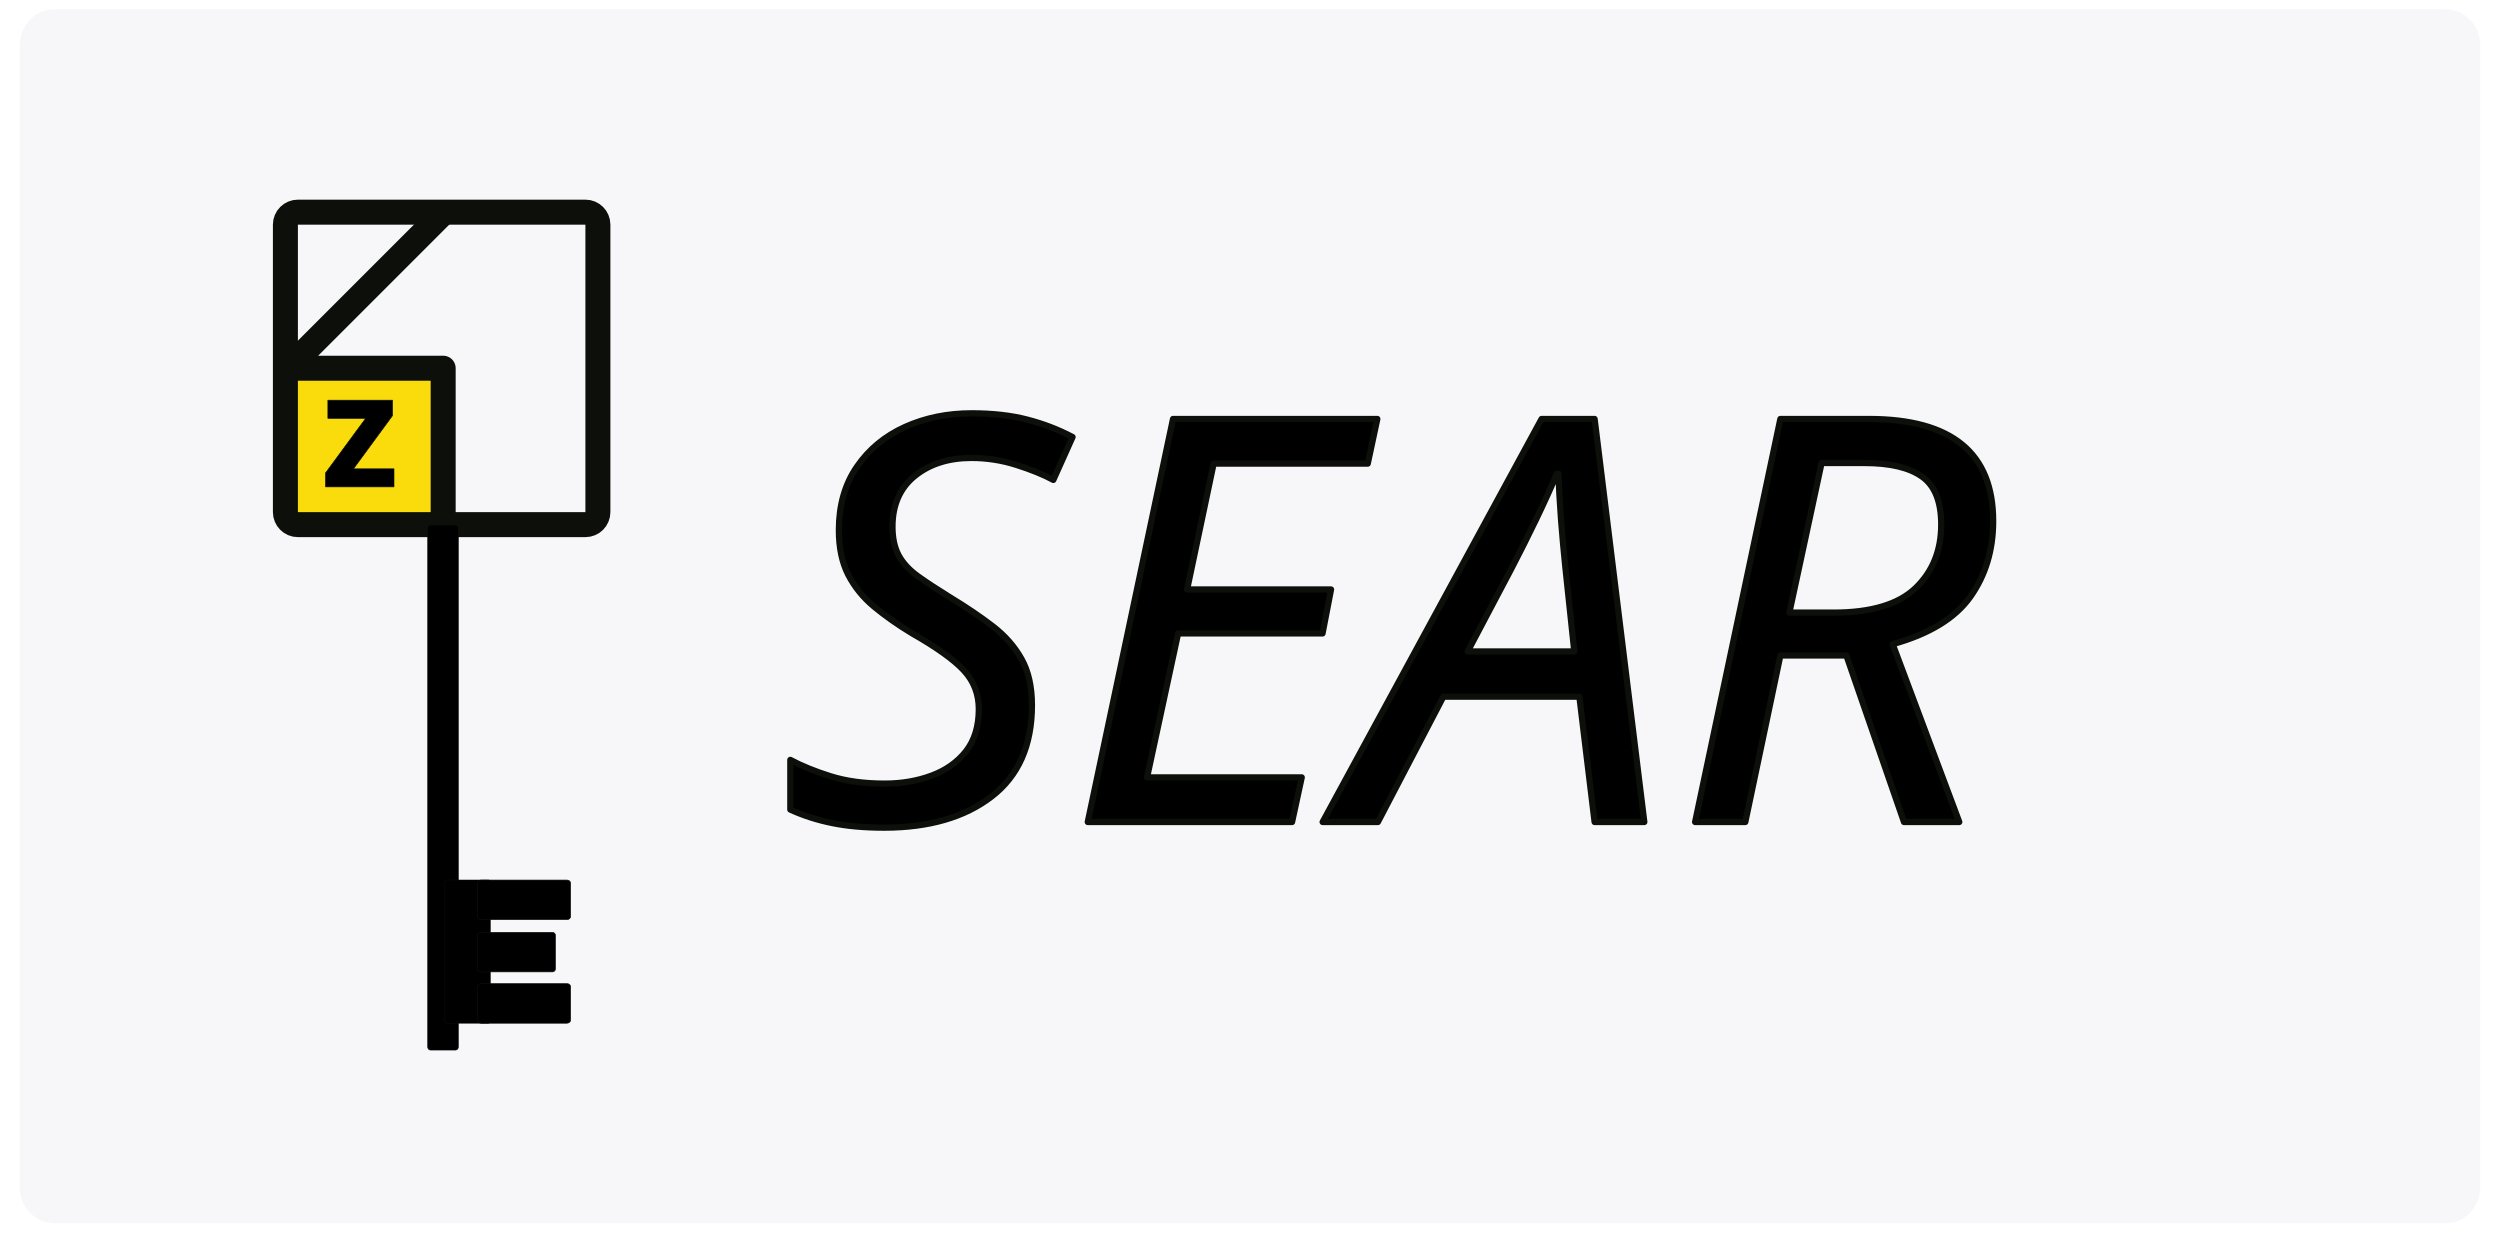
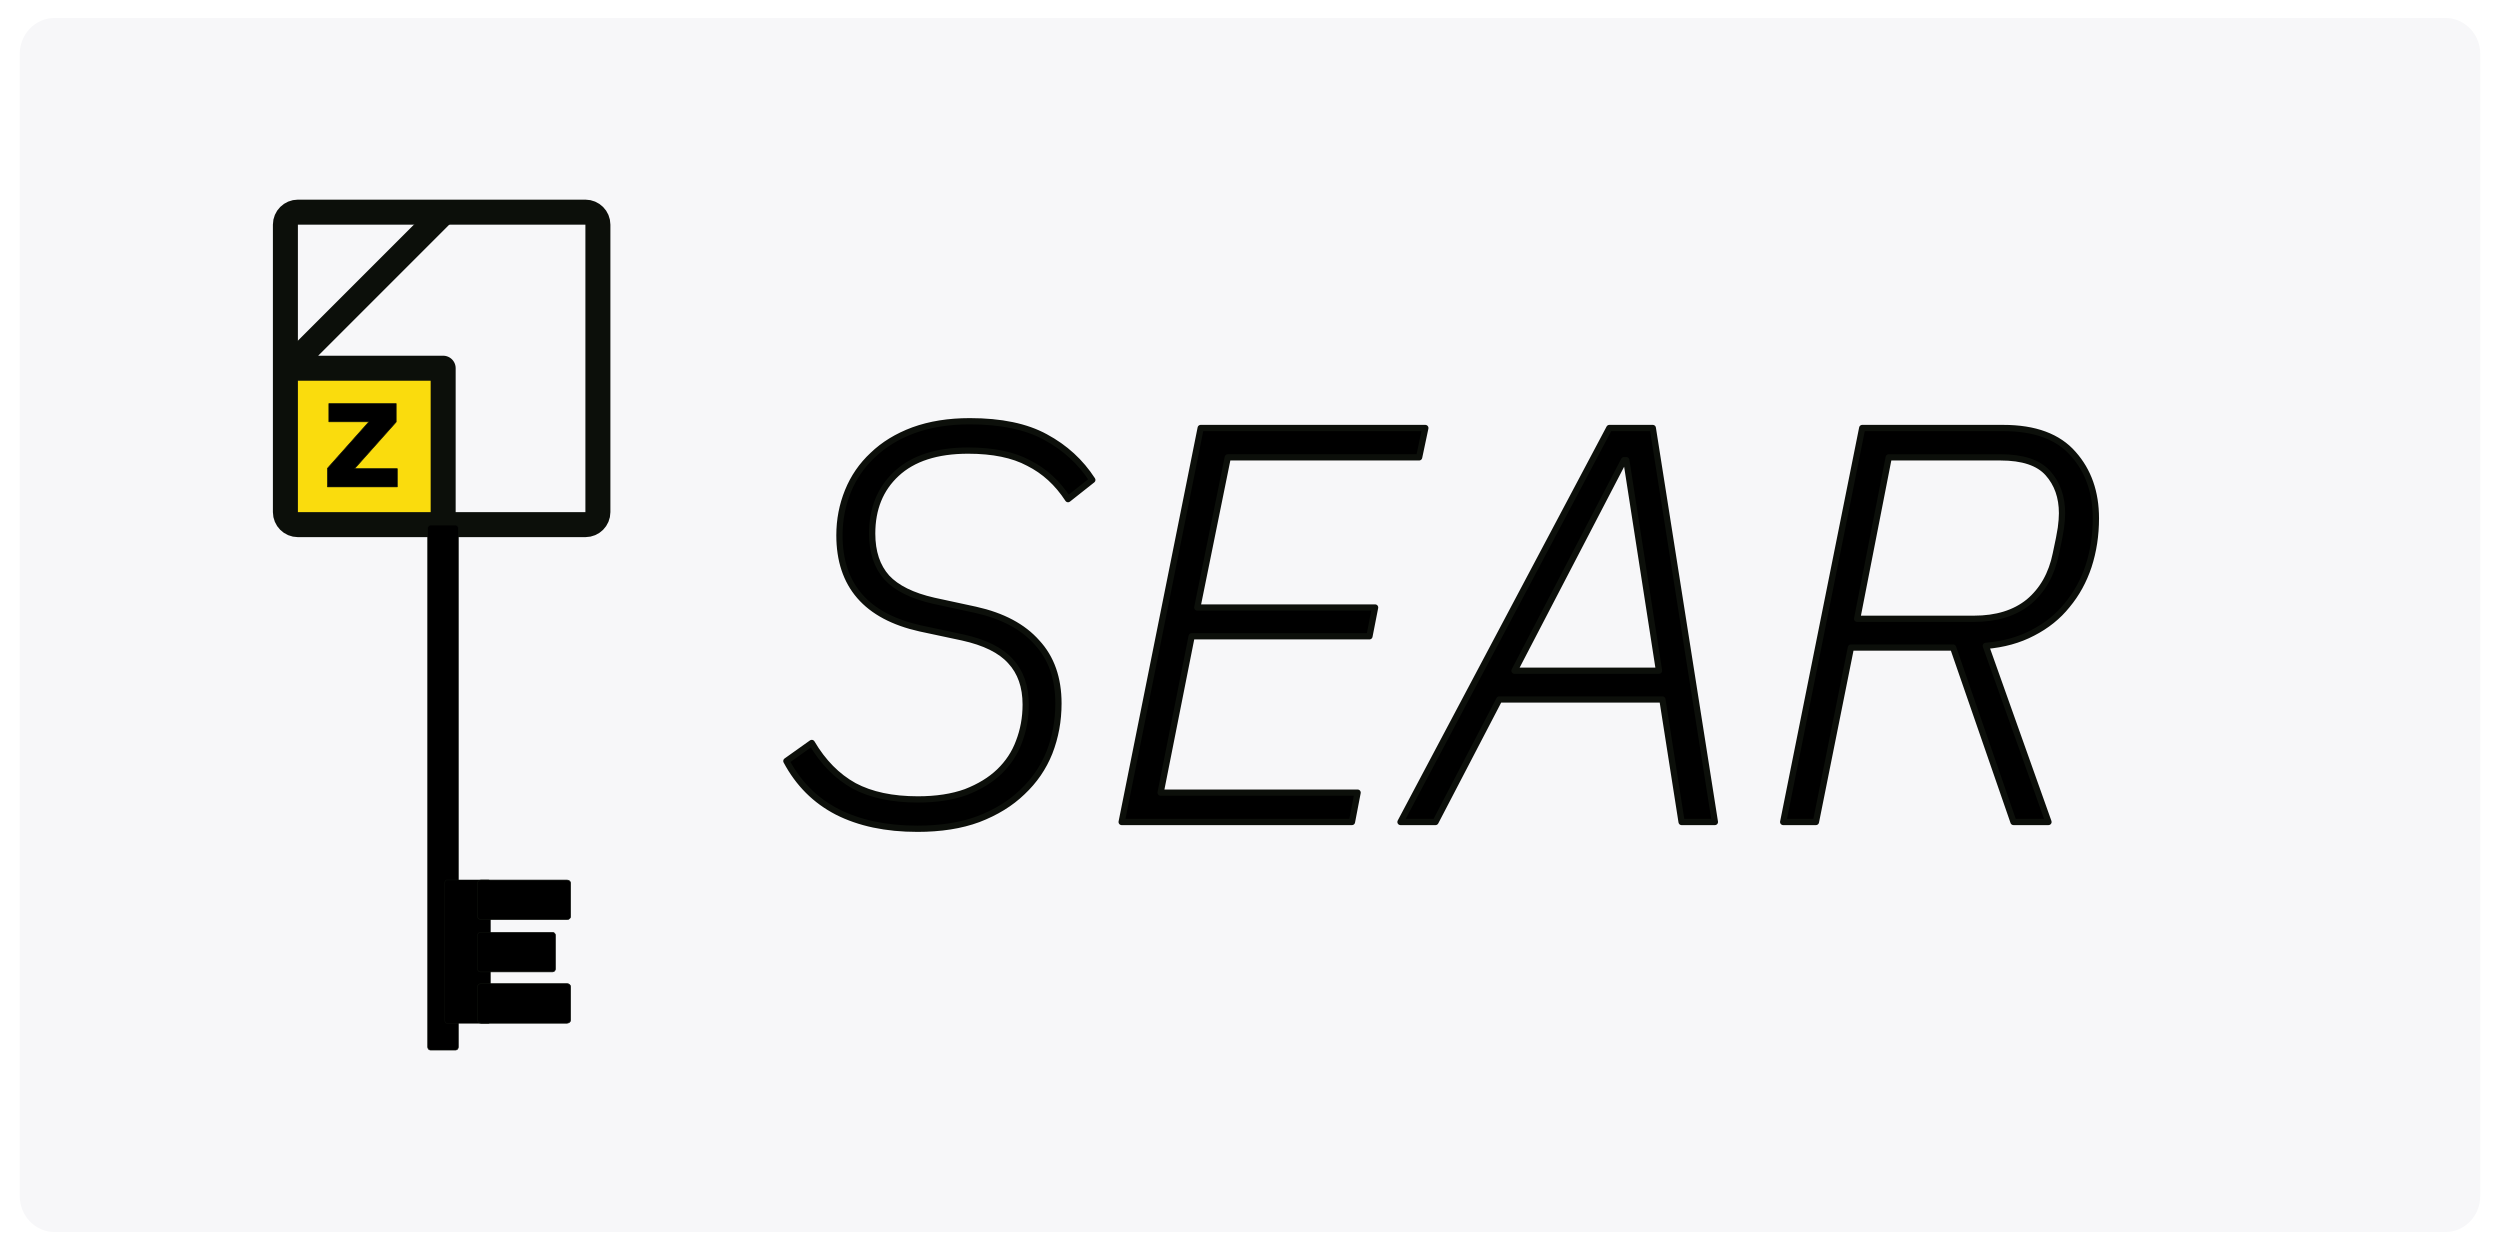
<svg xmlns="http://www.w3.org/2000/svg" width="400mm" height="200mm" viewBox="0 0 400 200" version="1.1" id="svg1">
  <defs id="defs1" />
-   <rect style="fill:#f7f7f9;fill-opacity:1;stroke:none;stroke-width:4.537;stroke-linecap:round;stroke-linejoin:round;stroke-dasharray:none;stroke-opacity:1" id="rect7" width="393.687" height="194.246" x="3.156" y="1.475" rx="5.559" ry="5.786" />
+   <rect style="fill:#f7f7f9;fill-opacity:1;stroke:none;stroke-width:4.537;stroke-linecap:round;stroke-linejoin:round;stroke-dasharray:none;stroke-opacity:1" id="rect7" width="393.687" height="194.246" x="3.156" y="2.877" rx="5.559" ry="5.786" />
  <g id="layer1">
-     <text xml:space="preserve" style="font-size:90.311px;text-align:start;writing-mode:lr-tb;direction:ltr;text-anchor:start;fill:#000000;fill-opacity:1;stroke:#0c0f0a;stroke-width:1;stroke-linecap:round;stroke-linejoin:round;stroke-dasharray:none;stroke-opacity:1" x="124.736" y="131.519" id="text4">
-       <tspan style="font-style:italic;font-variant:normal;font-weight:300;font-stretch:normal;font-size:90.311px;font-family:'IBM Plex Sans';-inkscape-font-specification:'IBM Plex Sans Light Italic';fill:#000000;fill-opacity:1;stroke-width:1;stroke:#0c0f0a;stroke-opacity:1" x="124.736" y="131.519" id="tspan6">SEAR</tspan>
-     </text>
+     <path style="font-style:italic;font-weight:300;font-size:90.311px;font-family:'IBM Plex Sans';-inkscape-font-specification:'IBM Plex Sans Light Italic';stroke:#0c0f0a;stroke-linecap:round;stroke-linejoin:round" d="m 146.772,132.602 q -7.496,0 -12.824,-2.709 -5.238,-2.709 -8.128,-8.128 l 4.064,-2.89 q 2.709,4.606 6.773,6.864 4.064,2.167 10.205,2.167 4.425,0 7.676,-1.174 3.251,-1.264 5.328,-3.251 2.167,-2.077 3.161,-4.786 1.084,-2.8 1.084,-5.961 0,-4.335 -2.438,-6.954 -2.348,-2.619 -7.676,-3.793 l -6.773,-1.445 q -12.914,-2.89 -12.914,-14.901 0,-3.703 1.355,-7.044 1.355,-3.342 3.974,-5.78 2.619,-2.529 6.502,-3.974 3.974,-1.445 9.031,-1.445 7.496,0 12.102,2.529 4.696,2.529 7.496,6.864 l -3.883,3.071 q -2.529,-3.883 -6.322,-5.78 -3.703,-1.987 -9.663,-1.987 -7.496,0 -11.47,3.703 -3.883,3.612 -3.883,9.573 0,4.425 2.348,7.044 2.348,2.529 7.496,3.703 l 6.683,1.445 q 6.502,1.445 9.844,5.238 3.432,3.703 3.432,9.754 0,4.154 -1.445,7.857 -1.445,3.612 -4.335,6.322 -2.8,2.709 -7.044,4.335 -4.154,1.535 -9.754,1.535 z m 32.693,-1.084 12.644,-63.037 h 35.944 l -0.993,4.696 h -30.615 l -4.877,24.023 h 28.448 l -0.903,4.606 h -28.448 l -4.967,25.016 h 31.519 l -0.903,4.696 z m 89.589,0 -3.071,-19.598 h -26.1 l -10.205,19.598 h -5.599 l 33.415,-63.037 h 6.954 l 9.934,63.037 z m -8.85,-57.889 h -0.361 L 242.321,107.315 h 23.12 z m 30.344,57.889 h -5.238 l 12.644,-63.037 h 22.578 q 7.586,0 11.199,4.154 3.612,4.064 3.612,10.295 0,4.064 -1.174,7.676 -1.174,3.522 -3.432,6.231 -2.167,2.709 -5.509,4.425 -3.251,1.716 -7.496,2.077 l 10.025,28.177 h -5.599 l -9.663,-27.906 h -16.346 z m 25.287,-32.512 q 5.419,0 8.76,-2.709 3.342,-2.8 4.335,-7.676 0.632,-2.89 0.813,-4.154 0.181,-1.355 0.181,-2.348 0,-3.883 -2.258,-6.412 -2.258,-2.529 -7.586,-2.529 h -17.882 l -5.057,25.829 z" id="text4" aria-label="SEAR" />
  </g>
  <g id="layer2" transform="translate(0,-3.924275)">
    <rect style="fill:#fadc0d;fill-opacity:1;stroke:none;stroke-width:4;stroke-linecap:round;stroke-linejoin:round;stroke-dasharray:none;stroke-opacity:1" id="rect6" width="24.559" height="22.192" x="46.751" y="64.504" rx="2" ry="2" />
    <rect style="fill:none;stroke:#0c0f0a;stroke-width:4;stroke-linecap:round;stroke-linejoin:round;stroke-dasharray:none;stroke-opacity:1" id="rect1" width="50" height="50" x="45.664" y="37.867" rx="2" ry="2" />
    <path style="fill:none;stroke:#0c0f0a;stroke-width:4;stroke-linecap:round;stroke-linejoin:round;stroke-dasharray:none;stroke-opacity:1" d="M 70.906,38.013 46.081,62.838 h 24.825 v 24.453" id="path1" />
-     <text xml:space="preserve" style="font-size:25.4px;text-align:start;writing-mode:lr-tb;direction:ltr;text-anchor:start;fill:#000000;fill-opacity:1;stroke:#0c0f0a;stroke-width:0.1;stroke-linecap:round;stroke-linejoin:round;stroke-dasharray:none;stroke-opacity:1" x="51.4" y="81.83" id="text2">
-       <tspan id="tspan2" style="font-style:normal;font-variant:normal;font-weight:bold;font-stretch:normal;font-size:25.4px;font-family:'IBM Plex Sans';-inkscape-font-specification:'IBM Plex Sans Bold';fill:#000000;fill-opacity:1;stroke-width:0.1;stroke-linecap:round;stroke-linejoin:round;stroke-dasharray:none;stroke:#0c0f0a;stroke-opacity:1" x="51.4" y="81.83">z</tspan>
-     </text>
+     <path style="font-weight:bold;font-size:25.4px;font-family:'IBM Plex Sans';-inkscape-font-specification:'IBM Plex Sans Bold';stroke:#0c0f0a;stroke-width:0.1;stroke-linecap:round;stroke-linejoin:round" d="m 52.39,81.83 v -2.972 l 6.629,-7.442 h -6.401 v -2.921 h 10.77 v 2.946 l -6.655,7.468 h 6.833 v 2.921 z" id="text2" aria-label="z" />
    <rect style="fill:#000000;fill-opacity:1;stroke:#0c0f0a;stroke-width:0.093;stroke-linecap:round;stroke-linejoin:round;stroke-dasharray:none;stroke-opacity:1" id="rect2" width="4.907" height="84.003" x="68.43" y="87.932" rx="0.435" ry="0.5" />
    <rect style="fill:#000000;fill-opacity:1;stroke:#0c0f0a;stroke-width:0.076;stroke-linecap:round;stroke-linejoin:round;stroke-dasharray:none;stroke-opacity:1" id="rect3" width="7.309" height="22.921" x="71.158" y="144.719" rx="0.289" ry="0.504" />
    <rect style="fill:#000000;fill-opacity:1;stroke:#0c0f0a;stroke-width:0.106;stroke-linecap:round;stroke-linejoin:round;stroke-dasharray:none;stroke-opacity:1" id="rect4" width="14.894" height="6.324" x="76.399" y="144.734" rx="0.558" ry="0.5" />
    <rect style="fill:#000000;fill-opacity:1;stroke:#0c0f0a;stroke-width:0.097;stroke-linecap:round;stroke-linejoin:round;stroke-dasharray:none;stroke-opacity:1" id="rect4-5" width="12.48" height="6.333" x="76.395" y="153.095" rx="0.468" ry="0.5" />
    <rect style="fill:#000000;fill-opacity:1;stroke:#0c0f0a;stroke-width:0.106;stroke-linecap:round;stroke-linejoin:round;stroke-dasharray:none;stroke-opacity:1" id="rect4-5-2" width="14.894" height="6.324" x="76.399" y="161.307" rx="0.558" ry="0.5" />
  </g>
</svg>
